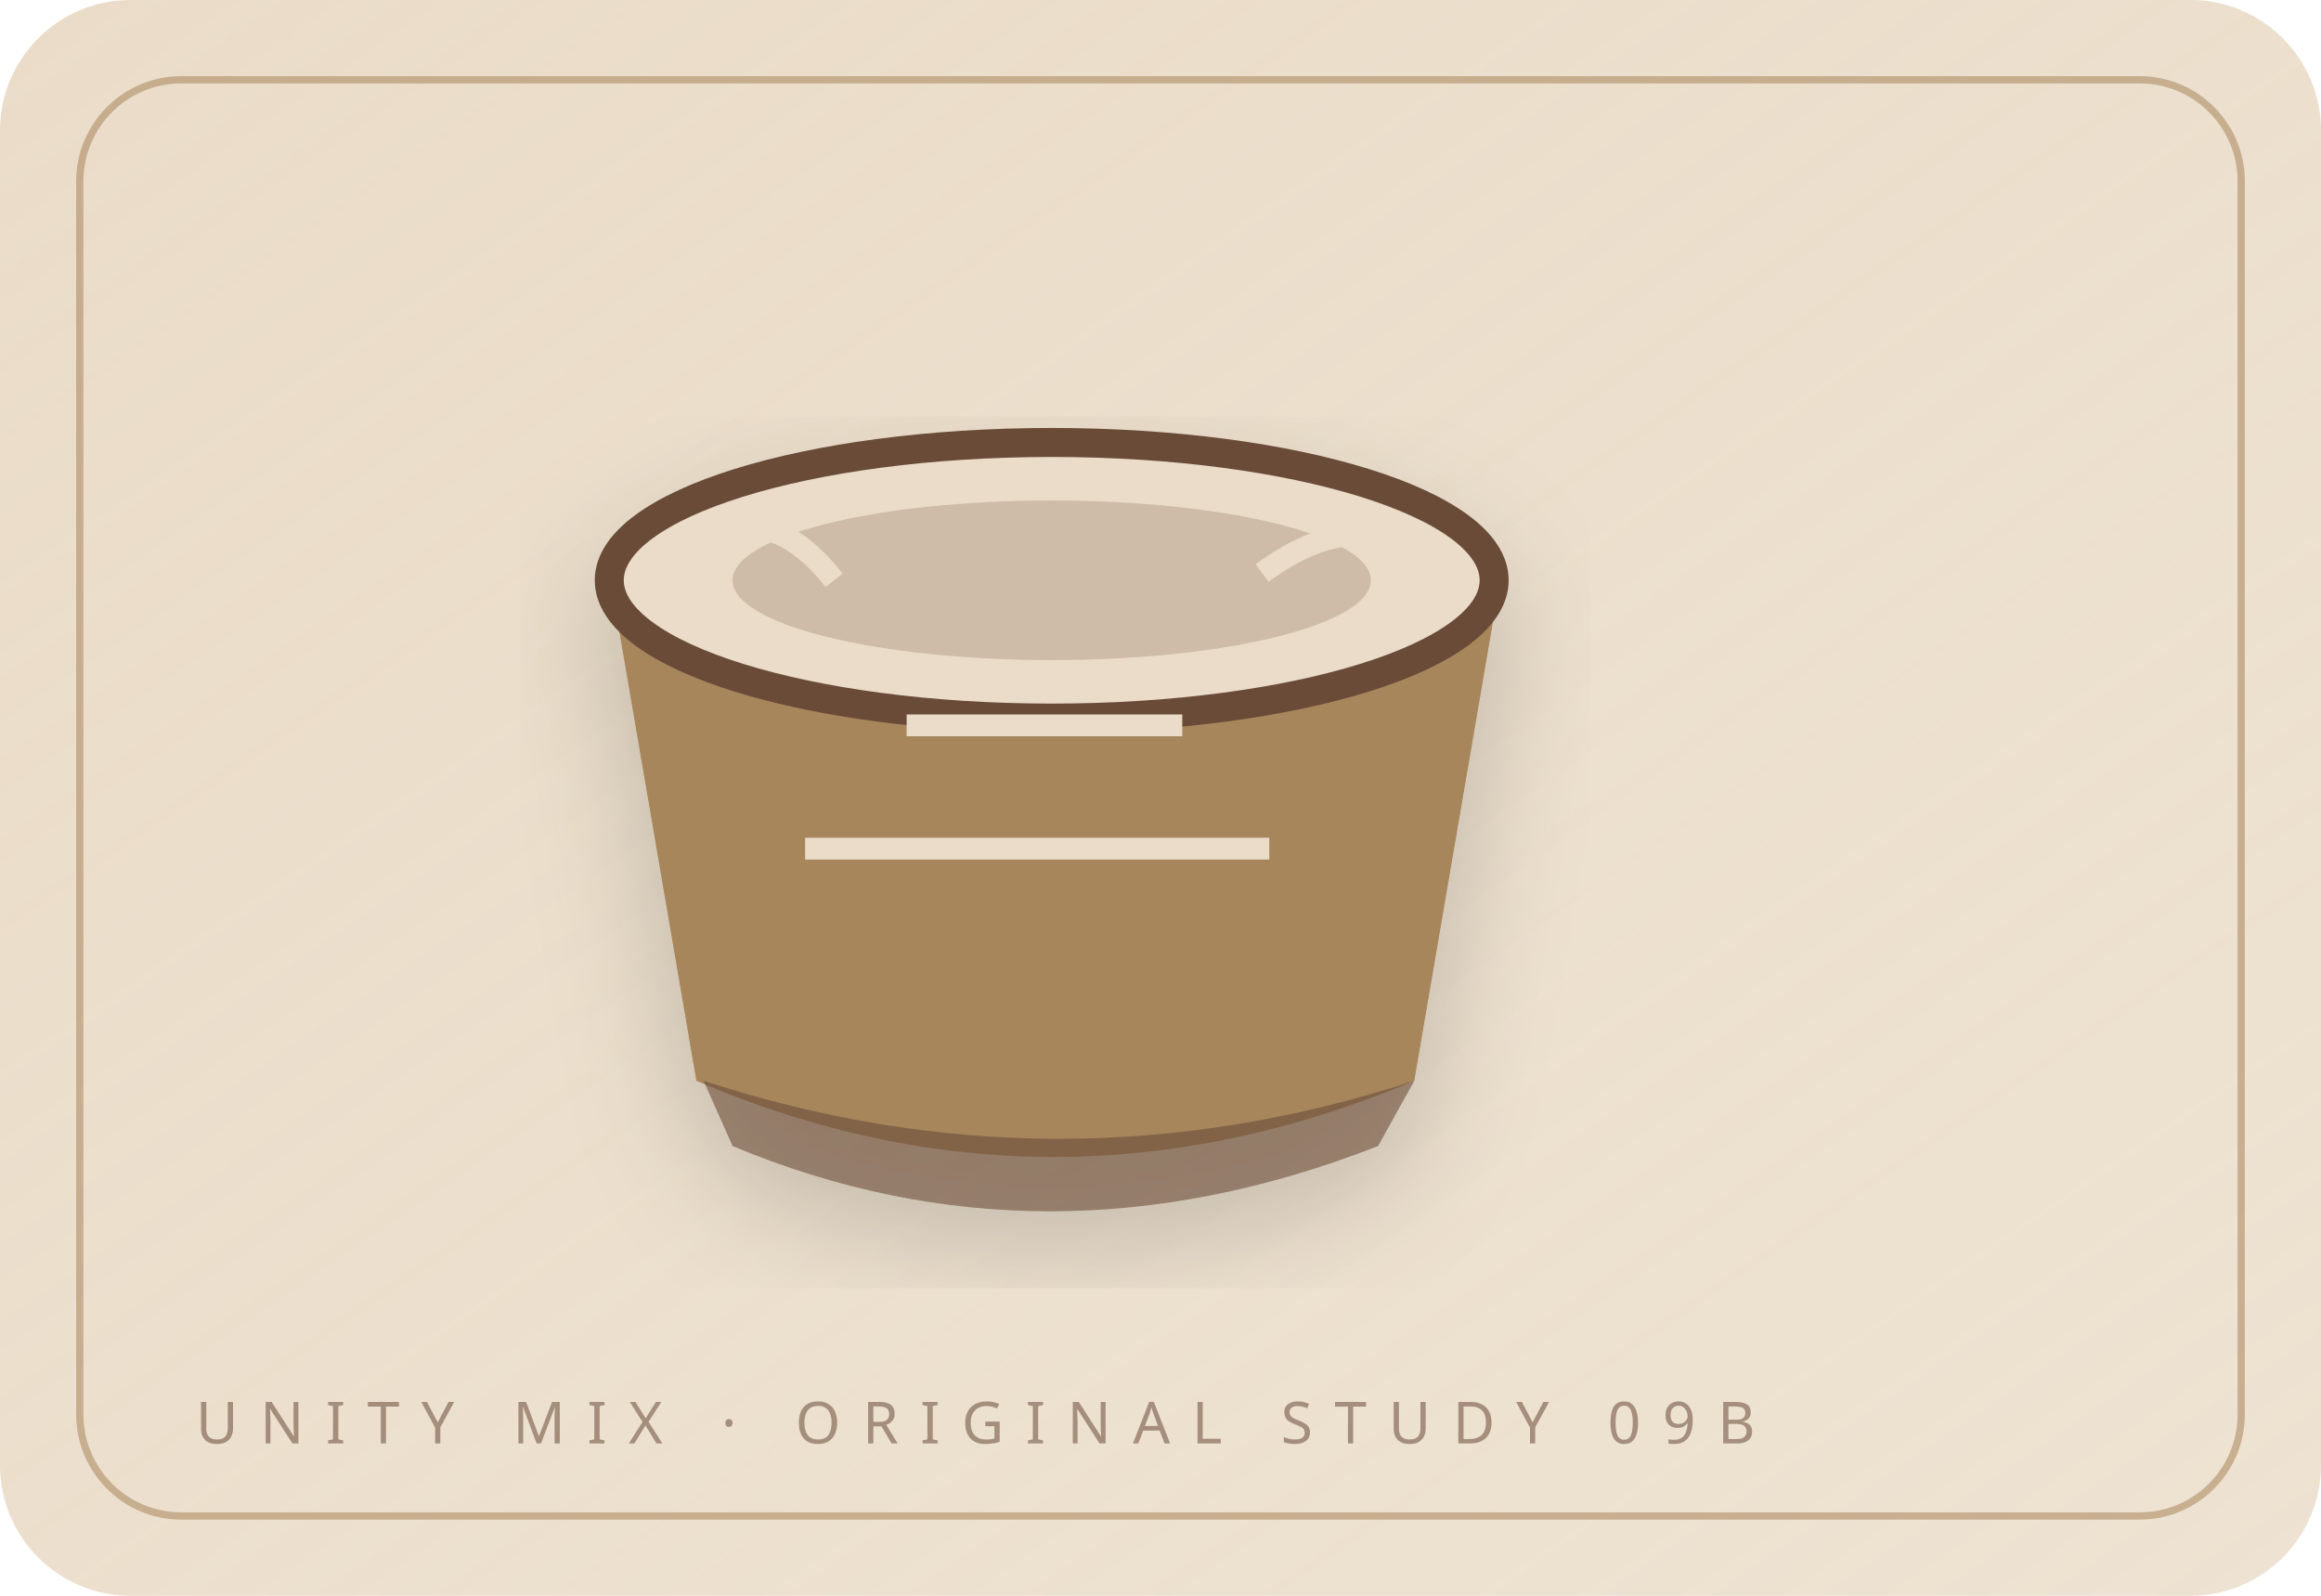
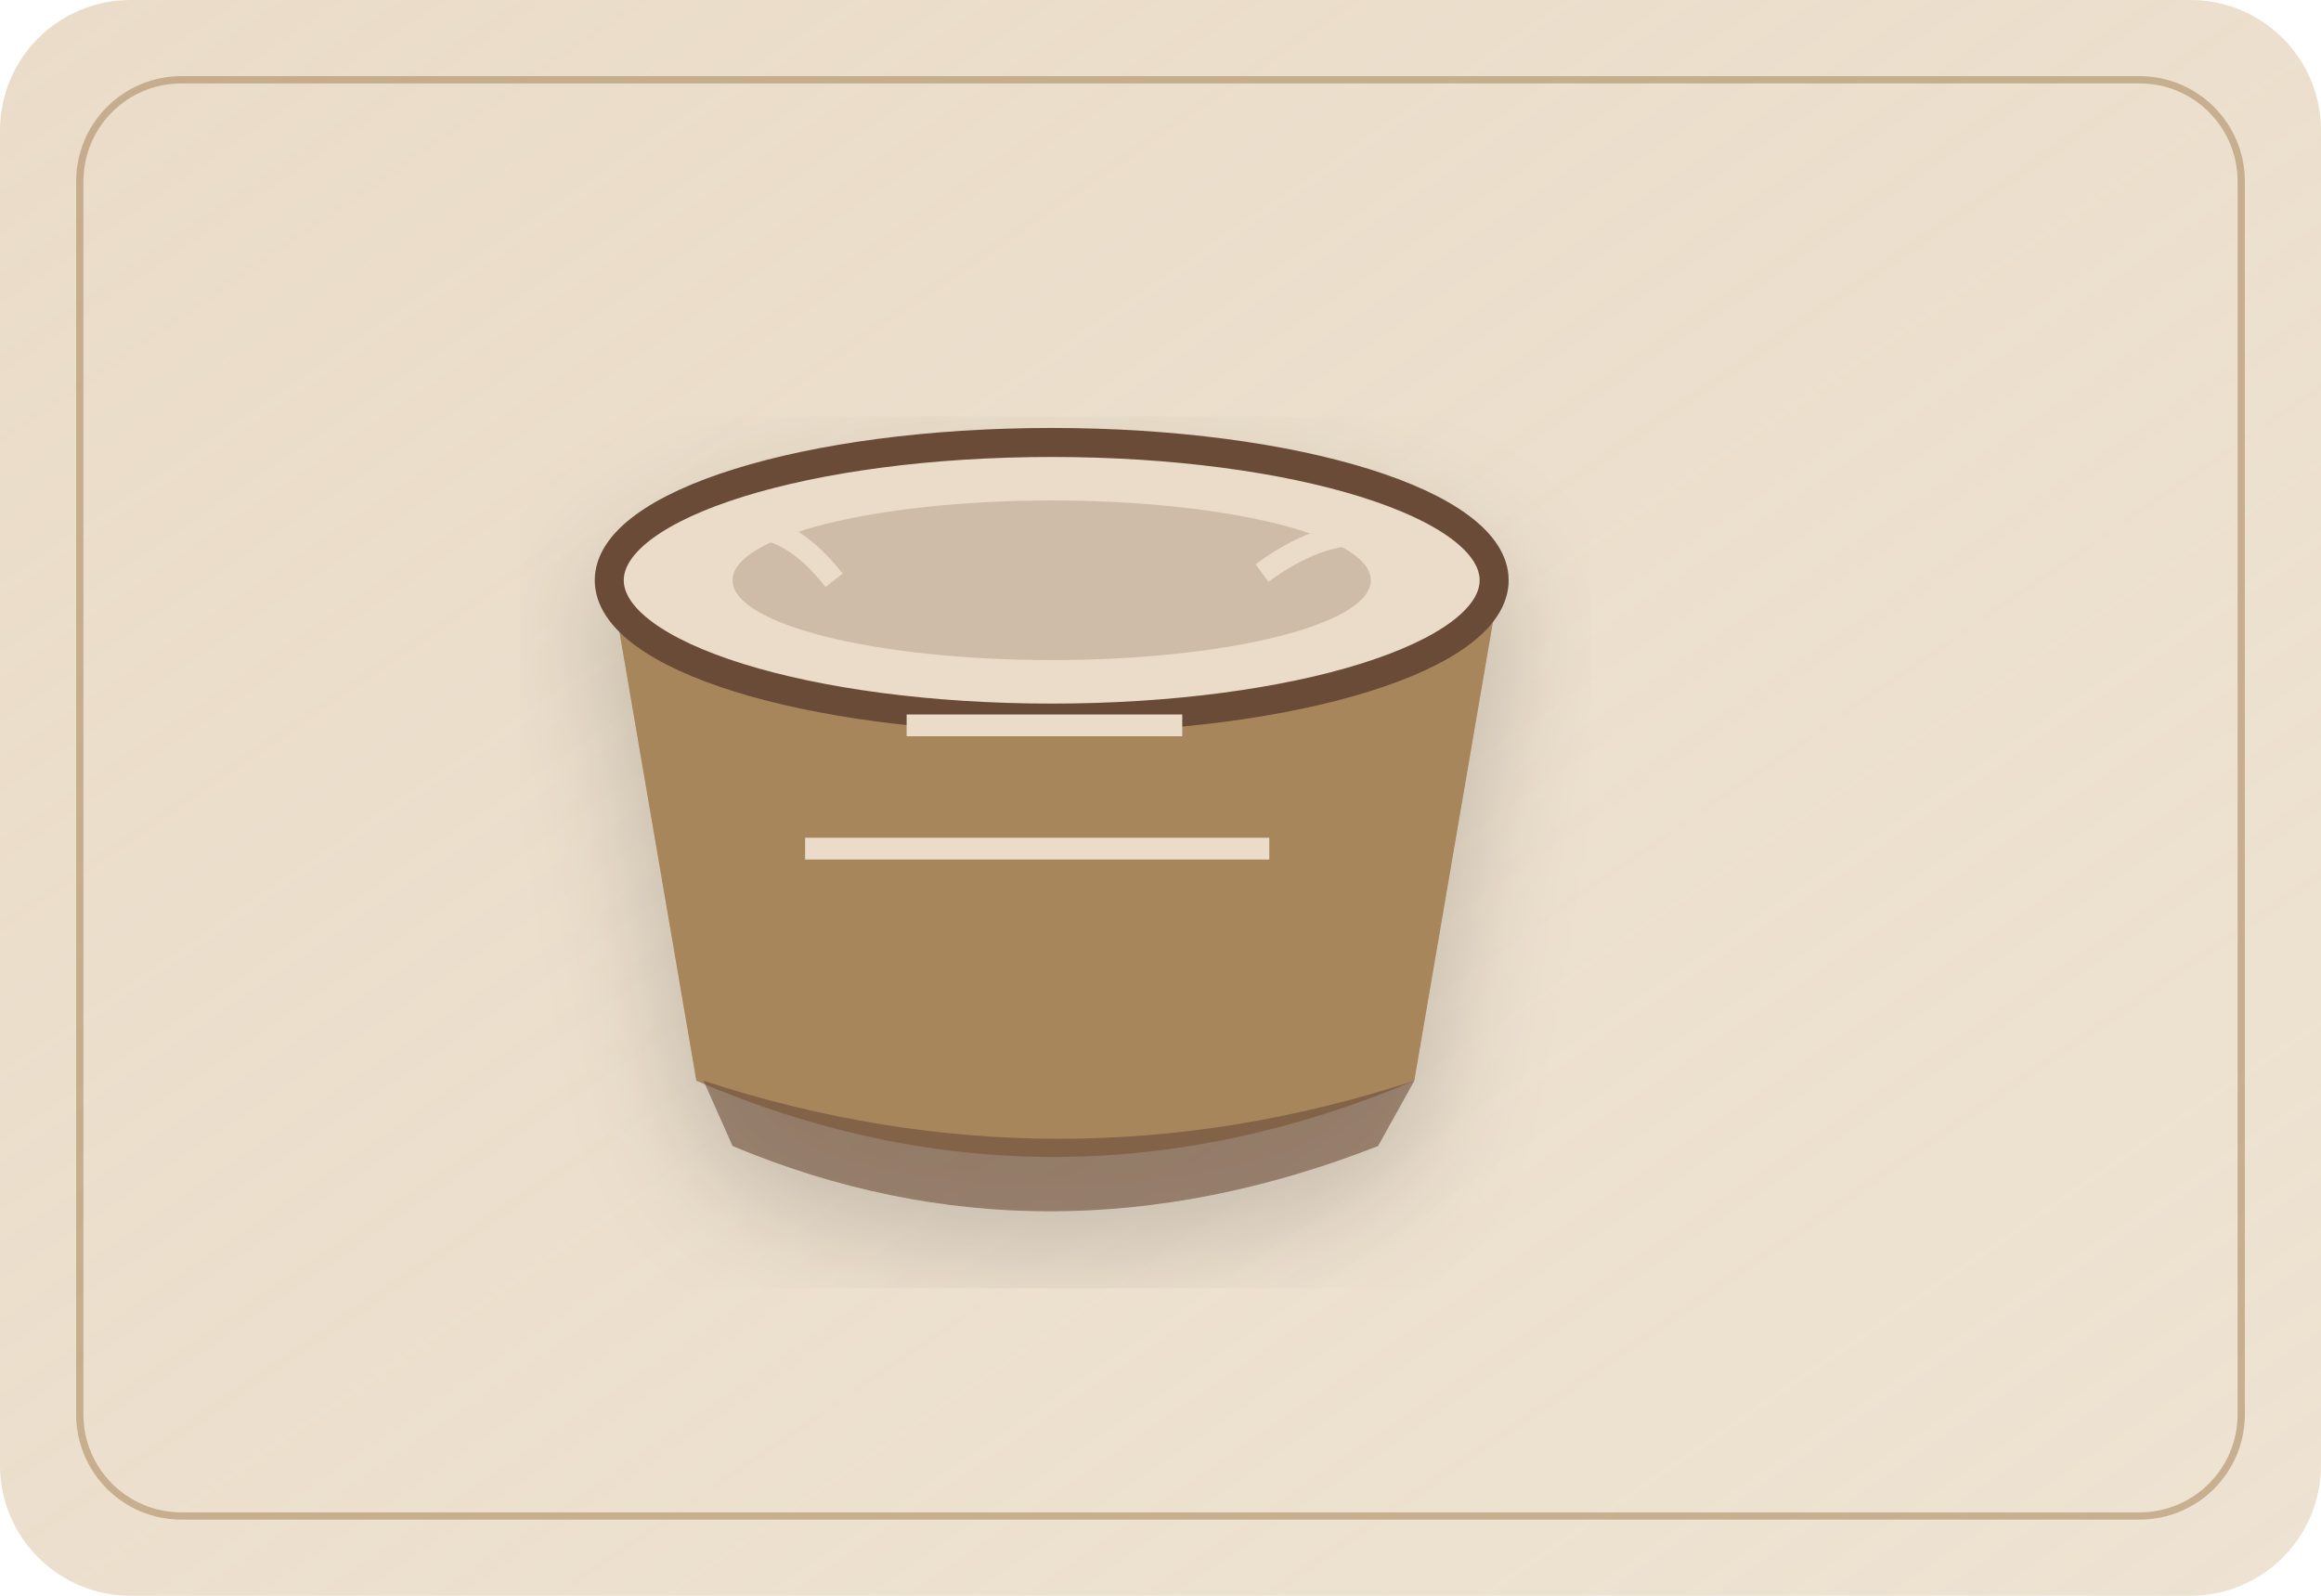
<svg xmlns="http://www.w3.org/2000/svg" width="320" height="220" viewBox="0 0 320 220">
  <defs>
    <linearGradient id="g" x2="1" y2="1">
      <stop stop-color="#eadcc8" />
      <stop offset="1" stop-color="#eadcc8" stop-opacity=".82" />
    </linearGradient>
    <filter id="s">
      <feDropShadow dx="0" dy="7" stdDeviation="8" flood-color="#15110d" flood-opacity=".18" />
    </filter>
  </defs>
  <rect width="320" height="220" rx="18" fill="url(#g)" />
  <rect x="11" y="11" width="298" height="198" rx="14" fill="none" stroke="#a7865c" stroke-opacity=".55" />
  <g filter="url(#s)">
    <path d="M84 79 Q146 53 207 79 L195 149 Q145 170 96 149Z" fill="#a7865c" />
    <ellipse cx="145" cy="80" rx="61" ry="19" fill="#eadcc8" stroke="#694b39" stroke-width="4" />
    <ellipse cx="145" cy="80" rx="44" ry="11" fill="#694b39" opacity=".22" />
    <path d="M97 149 Q146 165 195 149 L190 158 Q144 176 101 158Z" fill="#694b39" opacity=".6" />
    <path d="M92 79 Q104 66 115 80 M174 79 Q189 68 199 80 M125 100 L163 100 M111 117 L175 117" stroke="#eadcc8" stroke-width="3" fill="none" />
  </g>
-   <text x="27" y="199" font-size="8" letter-spacing="3" font-family="sans-serif" fill="#694b39" opacity=".55">UNITY MIX · ORIGINAL STUDY 09B</text>
</svg>
